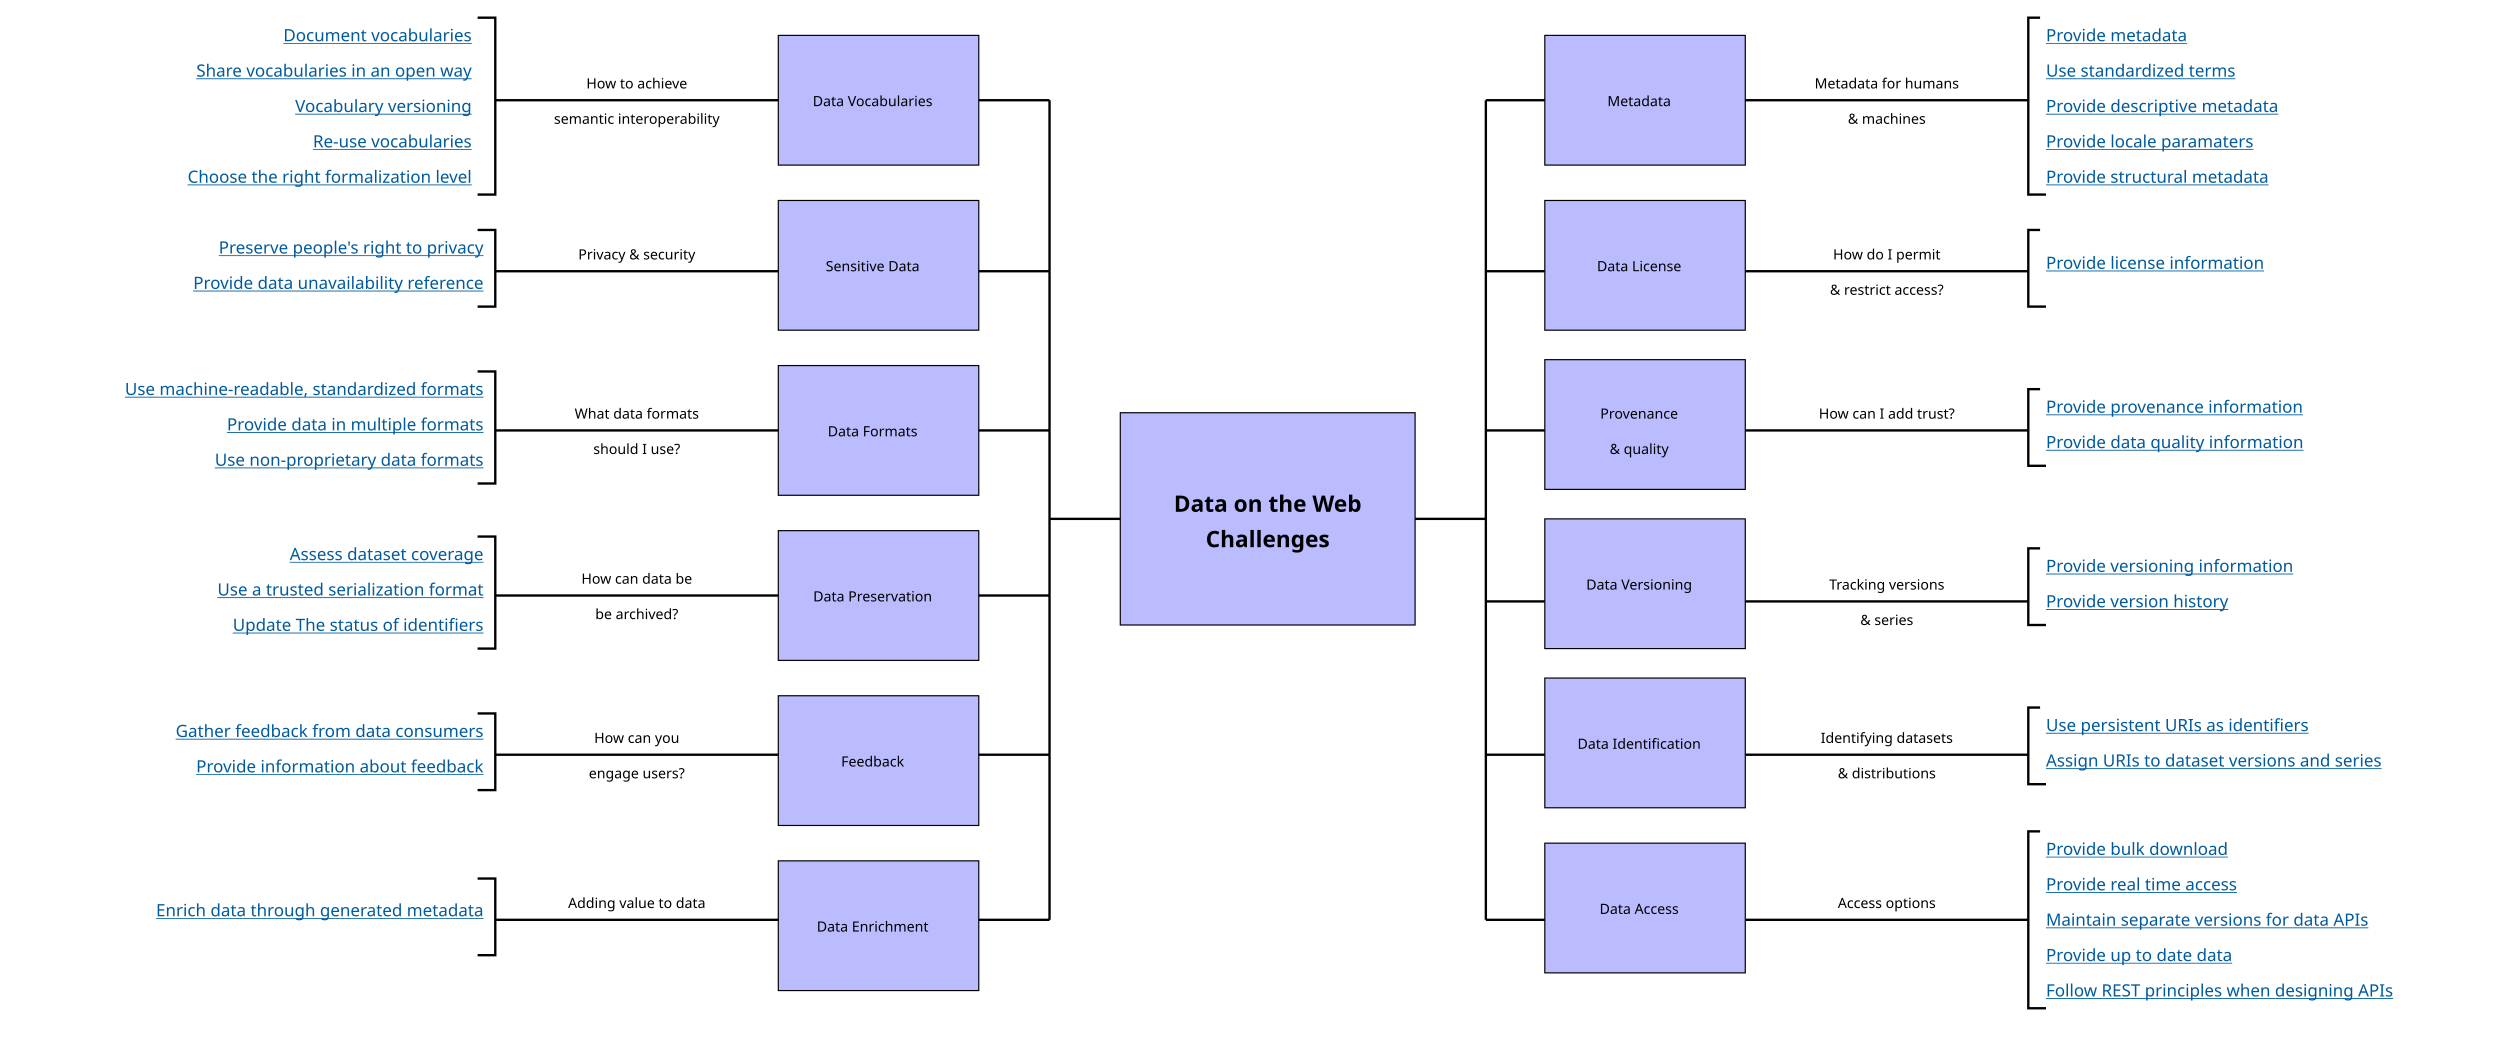
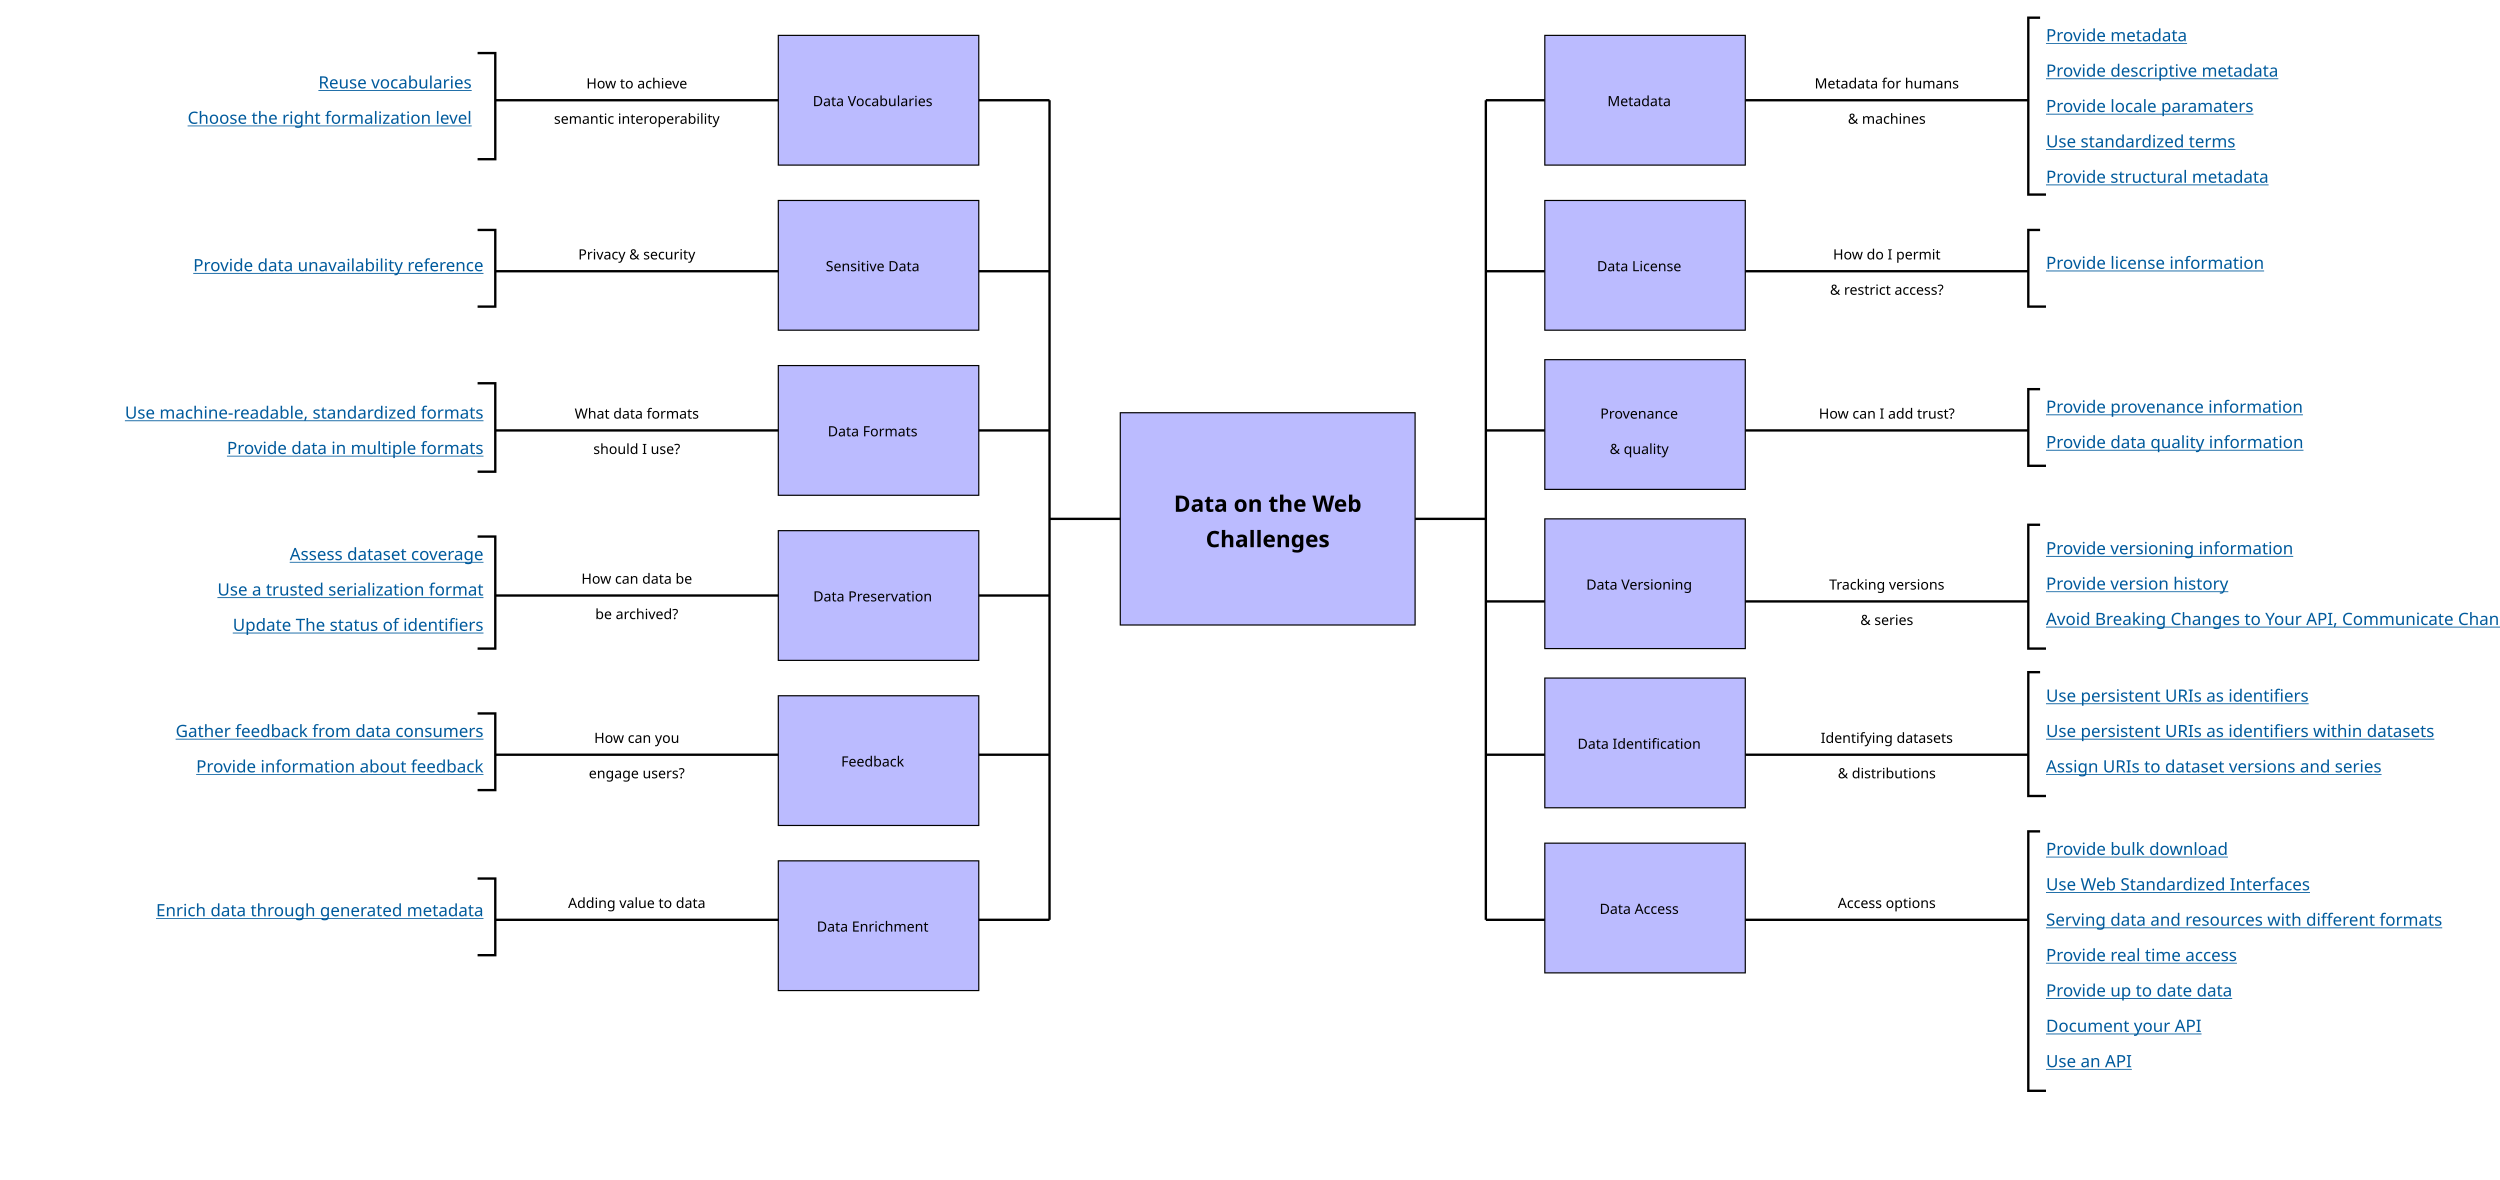
- <svg xmlns="http://www.w3.org/2000/svg" xmlns:xlink="http://www.w3.org/1999/xlink" width="2120" height="880" viewBox="0 0 2120 880" preserveAspectRatio="xMinYMin">
+ <svg xmlns="http://www.w3.org/2000/svg" xmlns:xlink="http://www.w3.org/1999/xlink" width="2120" height="1000" viewBox="0 0 2120 880" preserveAspectRatio="xMinYMin">
  <style type="text/css">
  text {
    font-family:sans-serif;
    font-size:1em;
  }

  text.leftCol, text.rightCol {
    fill:#005A9C; 
    font-size:1.2em;
    text-anchor:end;
    cursor:pointer;
    text-decoration:underline;
  }
  text.rightCol {text-anchor:start}

  .connectorLabel, .blueBoxText, .centreBox {text-anchor:middle; fill:black; stroke:none}

  .centreBox {font-size:1.6em; font-weight:bold}
</style>
  <defs>
    <rect x="60" y="10" width="170" height="110" fill="#bbf" stroke="black" stroke-width="1" id="firstRect" />
    <path id="leftConnector" stroke="black" stroke-width="2" d="M 420 85 L 660 85" />
    <path id="rightConnector" stroke="black" stroke-width="2" d="M 830 85 L 890 85" />
    <path id="RColLeftConnector" stroke="black" stroke-width="2" d="M 460 85 L 520 85" />
    <path id="RColRightConnector" stroke="black" stroke-width="2" d="M 680 85 L 920 85" />
    <path id="verticalConnector" stroke="black" stroke-width="2" d="M 890 85 L 890 780" />
    <path id="challengeToVert" stroke="black" stroke-width="2" d="M -60 90 L 0 90" />
  </defs>
  <g>
    <g id="BPsDataVocab" transform="translate(400,5)">
-       <text x="0" y="30" class="leftCol" id="DocumentVocabularies">Document vocabularies</text>
-       <text x="0" y="60" class="leftCol" id="ShareOpenVocabularies">Share vocabularies in an open way</text>
-       <text x="0" y="90" class="leftCol" id="VersioningVocabularies">Vocabulary versioning</text>
-       <text x="0" y="120" class="leftCol" id="ReuseVocabularies">Re-use vocabularies</text>
-       <text x="0" y="150" class="leftCol" id="ChoseRightFormalizationLevel">Choose the right formalization level</text>
-       <path d="M 5,10 L 20,10 20,160 5,160" stroke-width="2" stroke="black" fill="none" />
+       <text x="0" y="70" class="leftCol" id="ReuseVocabularies">Reuse vocabularies</text>
+       <text x="0" y="100" class="leftCol" id="ChoseRightFormalizationLevel">Choose the right formalization level</text>
+       <path d="M 5,40 L 20,40 20,130 5,130" stroke-width="2" stroke="black" fill="none" />
    </g>
    <g>
      <use xlink:href="#leftConnector" />
      <text x="540" y="75" class="connectorLabel">How to achieve</text>
      <text x="540" y="105" class="connectorLabel">semantic interoperability</text>
      <use xlink:href="#rightConnector" />
    </g>
    <g transform="translate(600,20)">
      <use xlink:href="#firstRect" />
      <text x="140" y="70" class="blueBoxText">Data Vocabularies</text>
    </g>
  </g>
  <g transform="translate(0,180)">
    <g id="BPsSensitiveData" transform="translate(400,5)">
-       <text x="10" y="30" class="leftCol" id="PreservePrivacy">Preserve people's right to privacy</text>
-       <text x="10" y="60" class="leftCol" id="DataUnavailabilityReference">Provide data unavailability reference</text>
+       <text x="10" y="45" class="leftCol" id="DataUnavailabilityReference">Provide data unavailability reference</text>
      <path d="M 5,10 L 20,10 20,75 5,75" stroke-width="2" stroke="black" fill="none" />
    </g>
    <g transform="translate(600,-20)">
      <use xlink:href="#firstRect" />
      <text x="140" y="70" class="blueBoxText">Sensitive Data</text>
    </g>
    <g transform="translate(0,-35)">
      <use xlink:href="#leftConnector" />
      <text x="540" y="75" class="connectorLabel">Privacy &amp; security</text>
      <use xlink:href="#rightConnector" />
    </g>
  </g>
  <g transform="translate(0,300)">
    <g id="BPsDataFormats" transform="translate(400,5)">
-       <text x="10" y="30" class="leftCol" id="MachineReadableStandardizedFormat">Use machine-readable, standardized formats</text>
-       <text x="10" y="60" class="leftCol" id="MultipleFormats">Provide data in multiple formats</text>
-       <text x="10" y="90" class="leftCol" id="OpenFormat">Use non-proprietary data formats</text>
-       <path d="M 5,10 L 20,10 20,105 5,105" stroke-width="2" stroke="black" fill="none" />
+       <text x="10" y="50" class="leftCol" id="MachineReadableStandardizedFormat">Use machine-readable, standardized formats</text>
+       <text x="10" y="80" class="leftCol" id="MultipleFormats">Provide data in multiple formats</text>
+       <path d="M 5,20 L 20,20 20,95 5,95" stroke-width="2" stroke="black" fill="none" />
    </g>
    <g transform="translate(600,0)">
      <use xlink:href="#firstRect" />
      <text x="140" y="70" class="blueBoxText">Data Formats</text>
    </g>
    <g transform="translate(0,-20)">
      <use xlink:href="#leftConnector" />
      <text x="540" y="75" class="connectorLabel">What data formats</text>
      <text x="540" y="105" class="connectorLabel">should I use?</text>
      <use xlink:href="#rightConnector" />
    </g>
  </g>
  <g transform="translate(0,440)">
    <g id="BPsDataPreservation" transform="translate(400,5)">
      <text x="10" y="30" class="leftCol" id="EvaluateCoverage">Assess dataset coverage</text>
      <text x="10" y="60" class="leftCol" id="Serialisation">Use a trusted serialization format</text>
      <text x="10" y="90" class="leftCol" id="ResourceStatus">Update The status of identifiers</text>
      <path d="M 5,10 L 20,10 20,105 5,105" stroke-width="2" stroke="black" fill="none" />
    </g>
    <g transform="translate(600,0)">
      <use xlink:href="#firstRect" />
      <text x="140" y="70" class="blueBoxText">Data Preservation</text>
    </g>
    <g transform="translate(0,-20)">
      <use xlink:href="#leftConnector" />
      <text x="540" y="75" class="connectorLabel">How can data be</text>
      <text x="540" y="105" class="connectorLabel">be archived?</text>
      <use xlink:href="#rightConnector" />
    </g>
  </g>
  <g transform="translate(0,580)">
    <g id="BPsDataPreservation" transform="translate(400,15)">
      <text x="10" y="30" class="leftCol" id="GatherFeedback">Gather feedback from data consumers</text>
      <text x="10" y="60" class="leftCol" id="FeedbackInformation">Provide information about feedback</text>
      <path d="M 5,10 L 20,10 20,75 5,75" stroke-width="2" stroke="black" fill="none" />
    </g>
    <g id="DataFormats" transform="translate(600,0)">
      <use xlink:href="#firstRect" />
      <text x="140" y="70" class="blueBoxText">Feedback</text>
    </g>
    <g transform="translate(0,-25)">
      <use xlink:href="#leftConnector" />
      <text x="540" y="75" class="connectorLabel">How can you</text>
      <text x="540" y="105" class="connectorLabel">engage users?</text>
      <use xlink:href="#rightConnector" />
    </g>
  </g>
  <g transform="translate(0,720)">
    <g id="BPsDataPreservation" transform="translate(400,15)">
      <text x="10" y="42" class="leftCol" id="EnrichData">Enrich data through generated metadata</text>
      <path d="M 5,10 L 20,10 20,75 5,75" stroke-width="2" stroke="black" fill="none" />
    </g>
    <g id="DataFormats" transform="translate(600,0)">
      <use xlink:href="#firstRect" />
      <text x="140" y="70" class="blueBoxText">Data Enrichment</text>
    </g>
    <g transform="translate(0,-25)">
      <use xlink:href="#leftConnector" />
      <text x="540" y="75" class="connectorLabel">Adding value to data</text>
      <use xlink:href="#rightConnector" />
    </g>
  </g>
  <g transform="translate(950,350)">
    <rect x="0" y="0" width="250" height="180" fill="#bbf" stroke="black" stroke-width="1" id="CentreRect" />
    <text x="125" y="84" class="centreBox">Data on the Web</text>
    <text x="125" y="114" class="centreBox">Challenges</text>
    <use xlink:href="#challengeToVert" />
    <use xlink:href="#challengeToVert" transform="translate(310,0)" />
  </g>
  <use xlink:href="#verticalConnector" />
  <use xlink:href="#verticalConnector" transform="translate(370,0)" />
  <g transform="translate(800,0)">
    <g id="BPsMetadata" transform="translate(925,5)">
      <text x="10" y="30" class="rightCol" id="ProvideMetadata">Provide metadata</text>
-       <text x="10" y="60" class="rightCol" id="MetadataStandardized">Use standardized terms</text>
-       <text x="10" y="90" class="rightCol" id="DescriptiveMetadata">Provide descriptive metadata</text>
-       <text x="10" y="120" class="rightCol" id="LocaleParametersMetadata">Provide locale paramaters</text>
+       <text x="10" y="60" class="rightCol" id="DescriptiveMetadata">Provide descriptive metadata</text>
+       <text x="10" y="90" class="rightCol" id="LocaleParametersMetadata">Provide locale paramaters</text>
+       <text x="10" y="120" class="rightCol" id="MetadataStandardized">Use standardized terms</text>
      <text x="10" y="150" class="rightCol" id="StructuralMetadata">Provide structural metadata</text>
      <path d="M 5,10 L -5,10 -5,160 10,160" stroke-width="2" stroke="black" fill="none" />
    </g>
    <g>
      <use xlink:href="#RColLeftConnector" />
      <text x="800" y="75" class="connectorLabel">Metadata for humans</text>
      <text x="800" y="105" class="connectorLabel">&amp; machines</text>
      <use xlink:href="#RColRightConnector" />
    </g>
    <g transform="translate(450,20)">
      <use xlink:href="#firstRect" />
      <text x="140" y="70" class="blueBoxText">Metadata</text>
    </g>
  </g>
  <g transform="translate(800,180)">
    <g id="BPsMetadata" transform="translate(925,5)">
      <text x="10" y="43" class="rightCol" id="DataLicense">Provide license information</text>
      <path d="M 5,10 L -5,10 -5,75 10,75" stroke-width="2" stroke="black" fill="none" />
    </g>
    <g transform="translate(0,-35)">
      <use xlink:href="#RColLeftConnector" />
      <text x="800" y="75" class="connectorLabel">How do I permit</text>
      <text x="800" y="105" class="connectorLabel">&amp; restrict access?</text>
      <use xlink:href="#RColRightConnector" />
    </g>
    <g transform="translate(450,-20)">
      <use xlink:href="#firstRect" />
      <text x="140" y="70" class="blueBoxText">Data License</text>
    </g>
  </g>
  <g transform="translate(800,315)">
    <g id="BPsMetadata" transform="translate(925,5)">
      <text x="10" y="30" class="rightCol" id="DataProvenance">Provide provenance information</text>
      <text x="10" y="60" class="rightCol" id="DataQuality">Provide data quality information</text>
      <path d="M 5,10 L -5,10 -5,75 10,75" stroke-width="2" stroke="black" fill="none" />
    </g>
    <g transform="translate(0,-35)">
      <use xlink:href="#RColLeftConnector" />
      <text x="800" y="75" class="connectorLabel">How can I add trust?</text>
      <use xlink:href="#RColRightConnector" />
    </g>
    <g transform="translate(450,-20)">
      <use xlink:href="#firstRect" />
      <text x="140" y="60" class="blueBoxText">Provenance</text>
      <text x="140" y="90" class="blueBoxText">&amp; quality</text>
    </g>
  </g>
  <g transform="translate(800,450)">
    <g id="BPsMetadata" transform="translate(925,5)">
-       <text x="10" y="30" class="rightCol" id="VersioningInfo">Provide versioning information</text>
-       <text x="10" y="60" class="rightCol" id="VersionHistory">Provide version history</text>
-       <path d="M 5,10 L -5,10 -5,75 10,75" stroke-width="2" stroke="black" fill="none" />
+       <text x="10" y="15" class="rightCol" id="VersioningInfo">Provide versioning information</text>
+       <text x="10" y="45" class="rightCol" id="VersionHistory">Provide version history</text>
+       <text x="10" y="75" class="rightCol" id="provideVersioningInfo">Avoid Breaking Changes to Your API, Communicate Changes to Developers</text>
+       <path d="M 5,-10 L -5,-10 -5,95 10,95" stroke-width="2" stroke="black" fill="none" />
    </g>
    <g transform="translate(0,-25)">
      <use xlink:href="#RColLeftConnector" />
      <text x="800" y="75" class="connectorLabel">Tracking versions</text>
      <text x="800" y="105" class="connectorLabel">&amp; series</text>
      <use xlink:href="#RColRightConnector" />
    </g>
    <g transform="translate(450,-20)">
      <use xlink:href="#firstRect" />
      <text x="140" y="70" class="blueBoxText">Data Versioning</text>
    </g>
  </g>
  <g transform="translate(800,585)">
    <g id="BPsMetadata" transform="translate(925,5)">
-       <text x="10" y="30" class="rightCol" id="UniqueIdentifiers">Use persistent URIs as identifiers</text>
-       <text x="10" y="60" class="rightCol" id="UniqueIdentifiers">Assign URIs to dataset versions and series</text>
-       <path d="M 5,10 L -5,10 -5,75 10,75" stroke-width="2" stroke="black" fill="none" />
+       <text x="10" y="5" class="rightCol" id="UniqueIdentifiers">Use persistent URIs as identifiers</text>
+       <text x="10" y="35" class="rightCol" id="identifiersWithinDatasets">Use persistent URIs as identifiers within datasets</text>
+       <text x="10" y="65" class="rightCol" id="VersionIdentifiers">Assign URIs to dataset versions and series</text>
+       <path d="M 5,-20 L -5,-20 -5,85 10,85" stroke-width="2" stroke="black" fill="none" />
    </g>
    <g transform="translate(0,-30)">
      <use xlink:href="#RColLeftConnector" />
      <text x="800" y="75" class="connectorLabel">Identifying datasets</text>
      <text x="800" y="105" class="connectorLabel">&amp; distributions</text>
      <use xlink:href="#RColRightConnector" />
    </g>
    <g transform="translate(450,-20)">
      <use xlink:href="#firstRect" />
      <text x="140" y="70" class="blueBoxText">Data Identification</text>
    </g>
  </g>
  <g transform="translate(800,725)">
    <g id="BPsMetadata" transform="translate(925,-30)">
      <text x="10" y="30" class="rightCol" id="BulkAccess">Provide bulk download</text>
-       <text x="10" y="60" class="rightCol" id="AccessRealTime">Provide real time access</text>
-       <text x="10" y="90" class="rightCol" id="VersionsForAPI">Maintain separate versions for data APIs</text>
-       <text x="10" y="120" class="rightCol" id="AccessUptoDate">Provide up to date data</text>
-       <text x="10" y="150" class="rightCol" id="DesigningAPIs">Follow REST principles when designing APIs</text>
-       <path d="M 5,10 L -5,10 -5,160 10,160" stroke-width="2" stroke="black" fill="none" />
+       <text x="10" y="60" class="rightCol" id="APIHttpVerbs">Use Web Standardized Interfaces</text>
+       <text x="10" y="90" class="rightCol" id="conneg">Serving data and resources with different formats</text>
+       <text x="10" y="120" class="rightCol" id="AccessRealTime">Provide real time access</text>
+       <text x="10" y="150" class="rightCol" id="AccessUptoDate">Provide up to date data</text>
+       <text x="10" y="180" class="rightCol" id="documentYourAPI">Document your API</text>
+       <text x="10" y="210" class="rightCol" id="useanAPI">Use an API</text>
+       <path d="M 5,10 L -5,10 -5,230 10,230" stroke-width="2" stroke="black" fill="none" />
    </g>
    <g transform="translate(0,-30)">
      <use xlink:href="#RColLeftConnector" />
      <text x="800" y="75" class="connectorLabel">Access options</text>
      <use xlink:href="#RColRightConnector" />
    </g>
    <g transform="translate(450,-20)">
      <use xlink:href="#firstRect" />
      <text x="140" y="70" class="blueBoxText">Data Access</text>
    </g>
  </g>
</svg>
